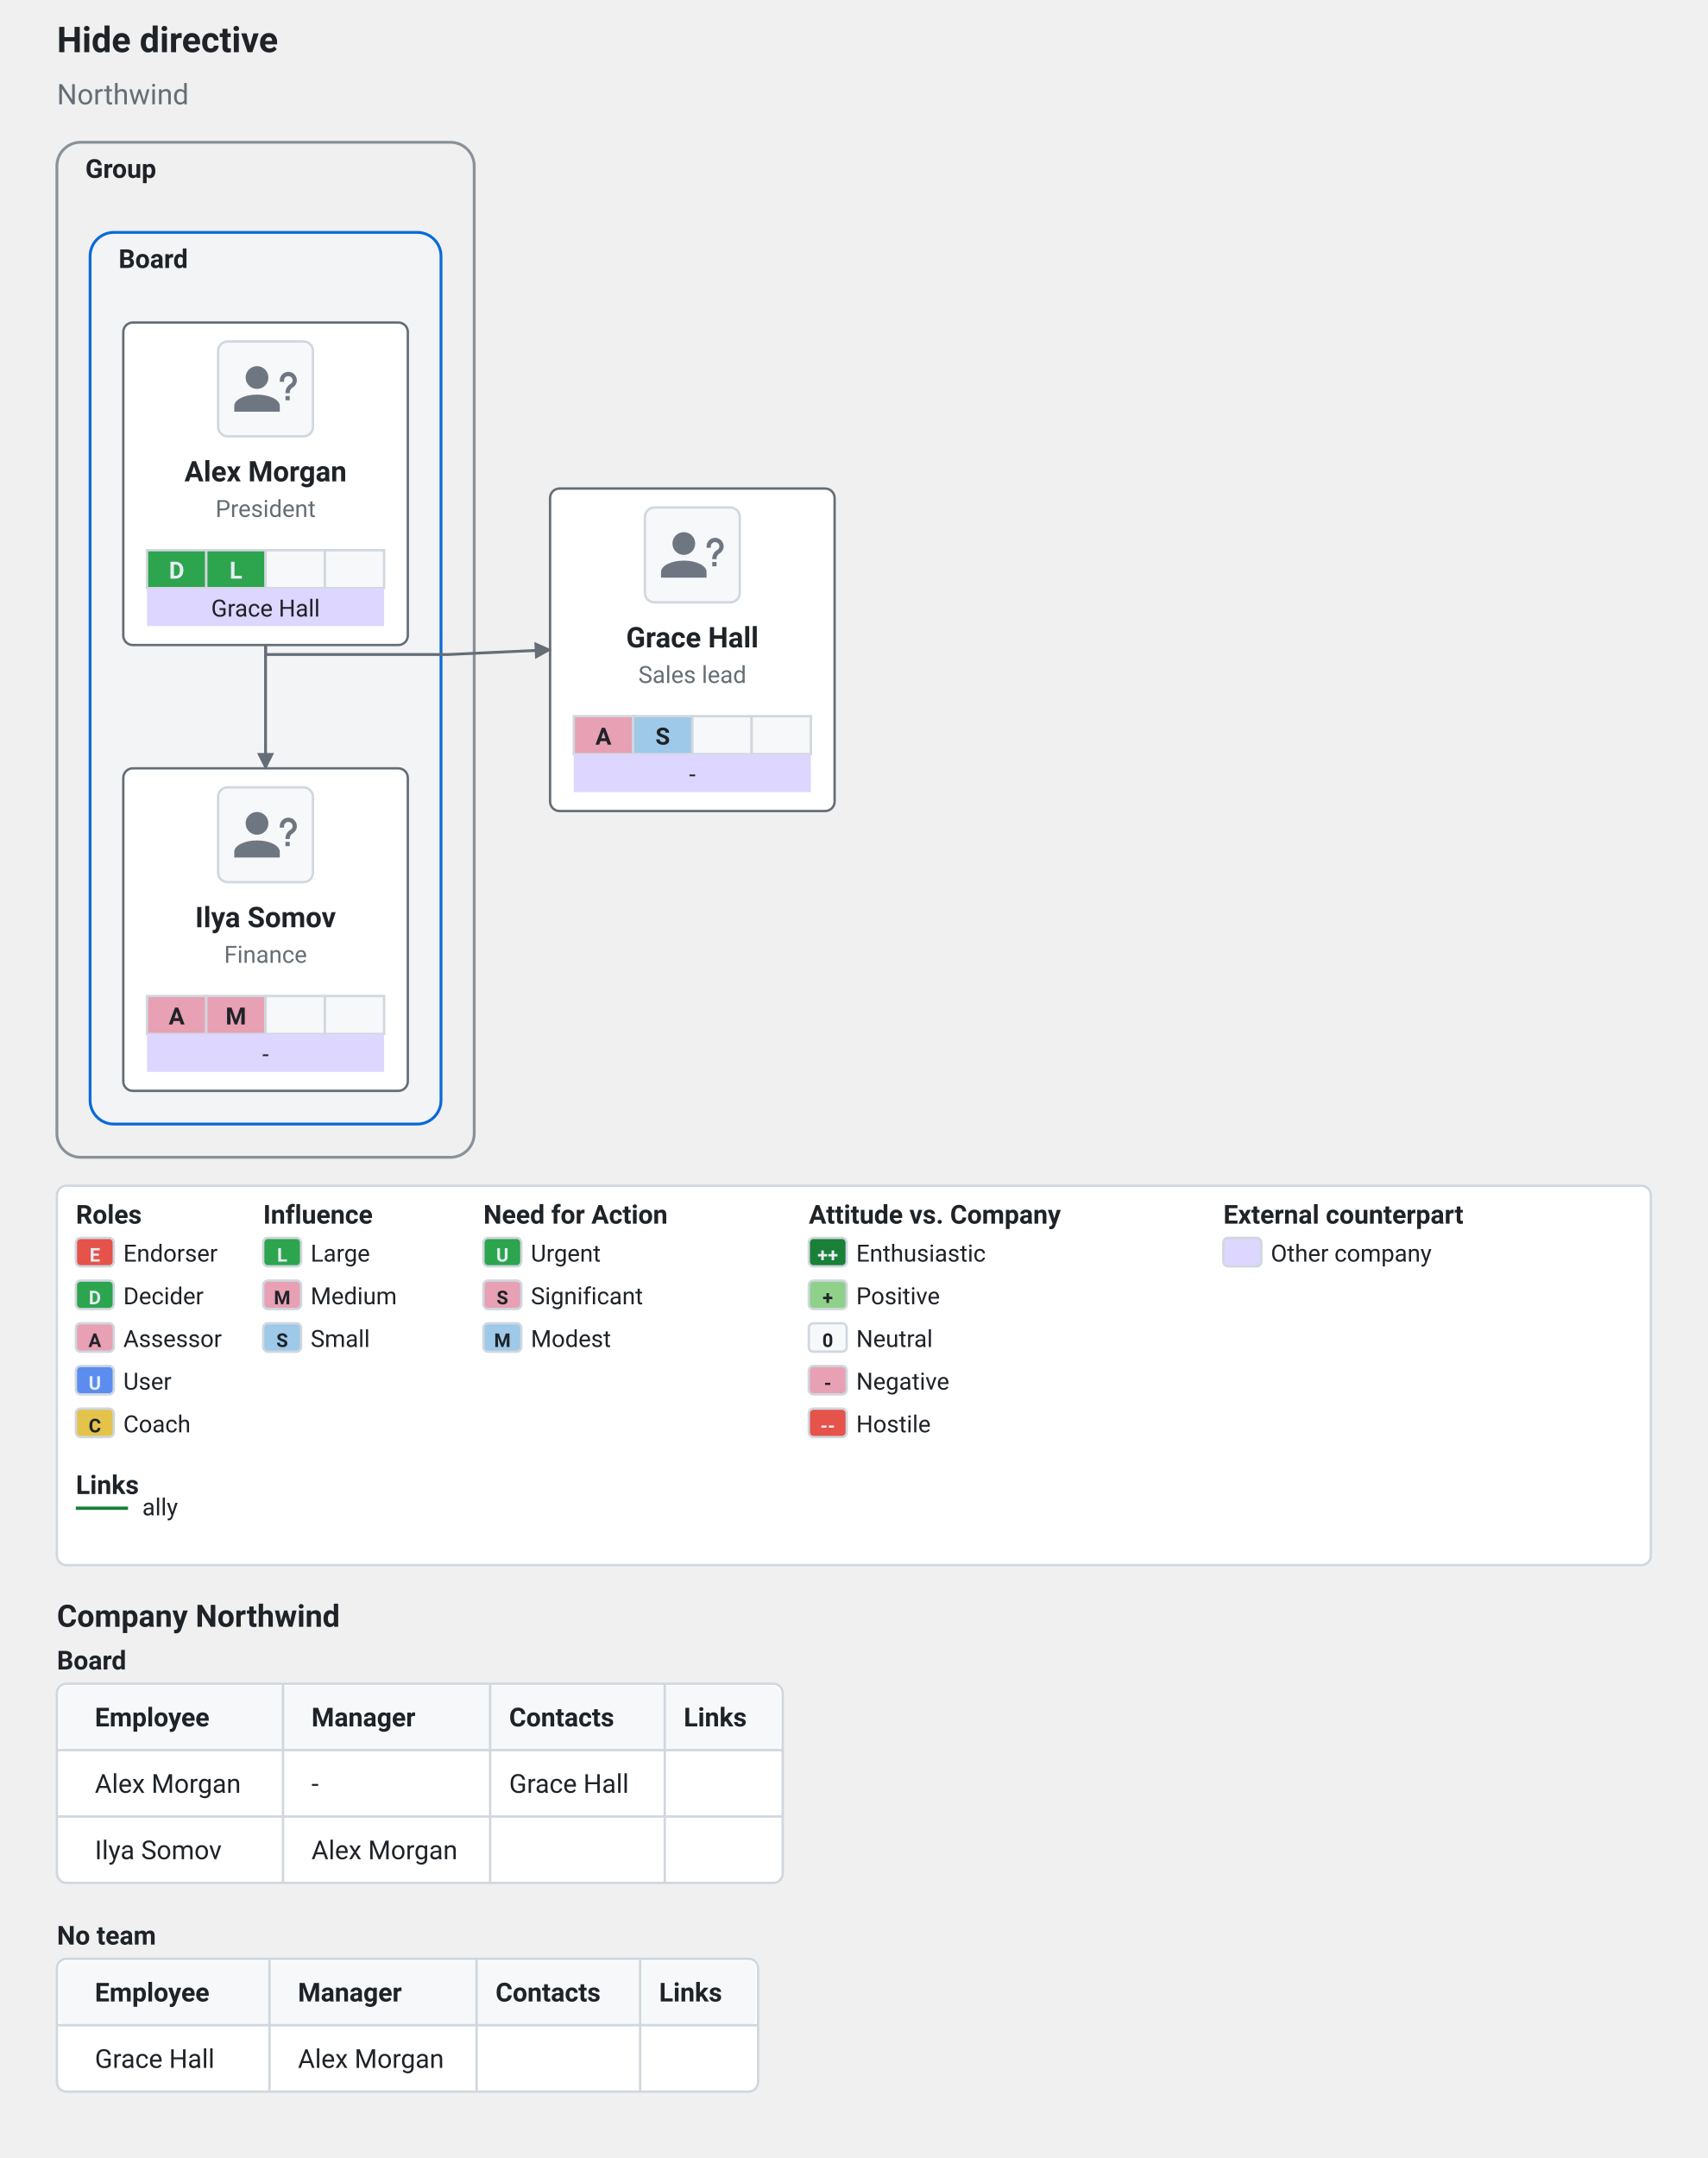
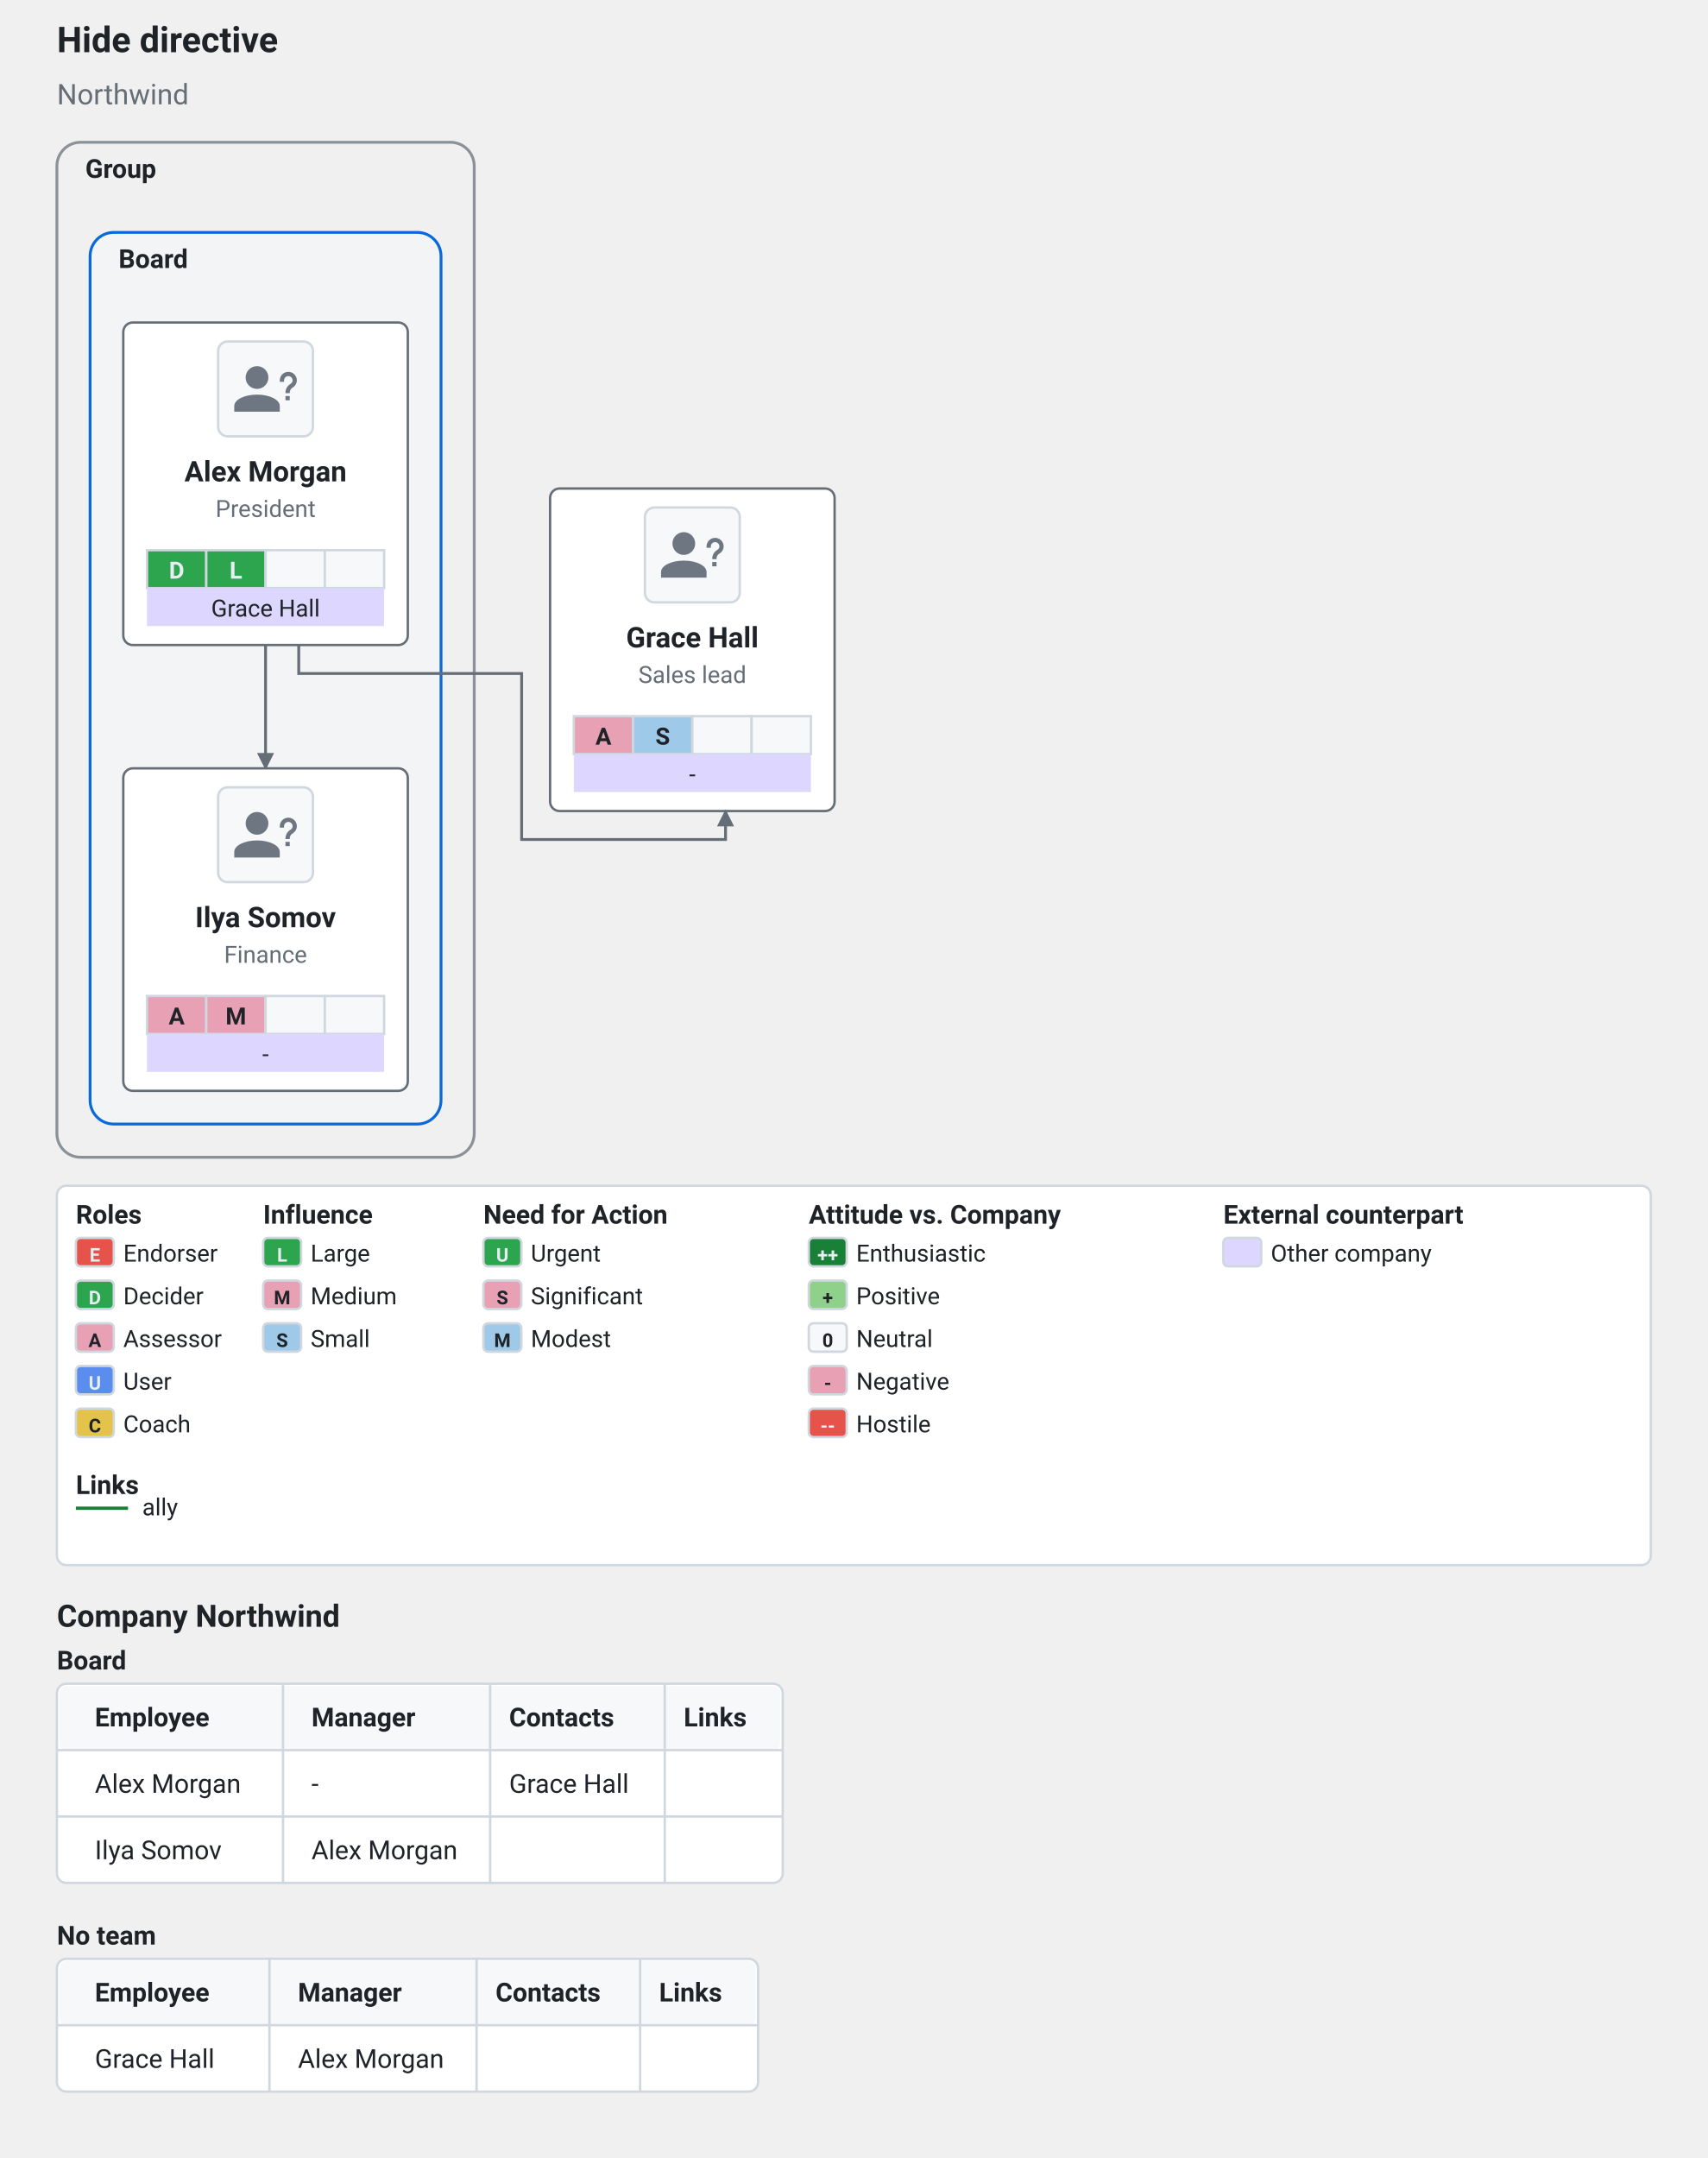
<svg xmlns="http://www.w3.org/2000/svg" viewBox="0 0 720.25 910" width="720.25" height="910" role="img" font-family="system-ui, -apple-system, &quot;Segoe UI&quot;, Roboto, sans-serif">
  <text x="24" y="22" fill="#1f2328" font-size="15" text-anchor="start" font-weight="700">Hide directive</text>
  <text x="24" y="44" fill="#656d76" font-size="12" text-anchor="start">Northwind</text>
  <text x="24" y="686" fill="#1f2328" font-size="13" text-anchor="start" font-weight="700" data-comms-title="powermap">Company Northwind</text>
  <text x="24" y="704" fill="#1f2328" font-size="11" text-anchor="start" font-weight="700" data-comms-team="powermap">Board</text>
  <rect x="24" y="710" width="306.12" height="84" fill="#ffffff" stroke="#d0d7de" stroke-width="1" rx="4" data-comms="powermap" />
  <rect x="25" y="711" width="304.12" height="27" fill="#f6f8fa" rx="3" data-comms-header="powermap" />
  <text x="40" y="728" fill="#1f2328" font-size="11" text-anchor="start" font-weight="700">Employee</text>
  <text x="131.36" y="728" fill="#1f2328" font-size="11" text-anchor="start" font-weight="700">Manager</text>
  <text x="214.72" y="728" fill="#1f2328" font-size="11" text-anchor="start" font-weight="700">Contacts</text>
  <text x="288.36" y="728" fill="#1f2328" font-size="11" text-anchor="start" font-weight="700">Links</text>
  <line x1="119.36" y1="710" x2="119.36" y2="794" stroke="#d0d7de" stroke-width="1" />
  <line x1="206.72" y1="710" x2="206.72" y2="794" stroke="#d0d7de" stroke-width="1" />
  <line x1="280.36" y1="710" x2="280.36" y2="794" stroke="#d0d7de" stroke-width="1" />
  <line x1="24" y1="738" x2="330.12" y2="738" stroke="#d0d7de" stroke-width="1" />
  <text x="40" y="756" fill="#1f2328" font-size="11" text-anchor="start">Alex Morgan</text>
  <text x="131.36" y="756" fill="#1f2328" font-size="11" text-anchor="start">-</text>
  <text x="214.72" y="756" fill="#1f2328" font-size="11" text-anchor="start">Grace Hall</text>
  <line x1="24" y1="766" x2="330.12" y2="766" stroke="#d0d7de" stroke-width="1" />
  <text x="40" y="784" fill="#1f2328" font-size="11" text-anchor="start">Ilya Somov</text>
  <text x="131.36" y="784" fill="#1f2328" font-size="11" text-anchor="start">Alex Morgan</text>
  <text x="24" y="820" fill="#1f2328" font-size="11" text-anchor="start" font-weight="700" data-comms-team="powermap">No team</text>
  <rect x="24" y="826" width="295.73" height="56" fill="#ffffff" stroke="#d0d7de" stroke-width="1" rx="4" data-comms="powermap" />
  <rect x="25" y="827" width="293.73" height="27" fill="#f6f8fa" rx="3" data-comms-header="powermap" />
  <text x="40" y="844" fill="#1f2328" font-size="11" text-anchor="start" font-weight="700">Employee</text>
  <text x="125.64" y="844" fill="#1f2328" font-size="11" text-anchor="start" font-weight="700">Manager</text>
  <text x="209" y="844" fill="#1f2328" font-size="11" text-anchor="start" font-weight="700">Contacts</text>
  <text x="277.98" y="844" fill="#1f2328" font-size="11" text-anchor="start" font-weight="700">Links</text>
  <line x1="113.64" y1="826" x2="113.64" y2="882" stroke="#d0d7de" stroke-width="1" />
  <line x1="201" y1="826" x2="201" y2="882" stroke="#d0d7de" stroke-width="1" />
  <line x1="269.98" y1="826" x2="269.98" y2="882" stroke="#d0d7de" stroke-width="1" />
  <line x1="24" y1="854" x2="319.73" y2="854" stroke="#d0d7de" stroke-width="1" />
  <text x="40" y="872" fill="#1f2328" font-size="11" text-anchor="start">Grace Hall</text>
  <text x="125.64" y="872" fill="#1f2328" font-size="11" text-anchor="start">Alex Morgan</text>
  <defs>
    <marker id="ext-pm-report" viewBox="0 0 10 10" refX="9" refY="5" markerWidth="6" markerHeight="6" orient="auto-start-reverse">
      <path d="M 0 0 L 10 5 L 0 10 z" fill="#656d76" />
    </marker>
  </defs>
  <rect x="24" y="60" width="176" height="428" rx="10" ry="10" fill="none" stroke="#8a9199" stroke-width="1.2" data-team="powermap" data-team-id="corp" />
  <text x="36" y="75" fill="#1f2328" font-size="11" text-anchor="start" font-weight="600" data-team-label="1">Group</text>
  <rect x="38" y="98" width="148" height="376" rx="10" ry="10" fill="#f6f8fa" fill-opacity="0.55" stroke="#0969da" stroke-width="1.2" data-team="powermap" data-team-id="corp/board" />
  <text x="50" y="113" fill="#1f2328" font-size="11" text-anchor="start" font-weight="600" data-team-label="1">Board</text>
  <path d="M 112 272 L 112 298 L 112 298 L 112 324" fill="none" stroke="#656d76" stroke-width="1.2" marker-end="url(#ext-pm-report)" />
  <rect x="52" y="136" width="120" height="136" fill="#ffffff" stroke="#656d76" stroke-width="1" rx="4" />
  <rect x="92" y="144" width="40" height="40" fill="#f6f8fa" stroke="#d0d7de" stroke-width="1" rx="4" />
  <g data-avatar="?" transform="translate(97.6 149.6) scale(1.2)">
    <path d="M13 8a4 4 0 0 1-4 4a4 4 0 0 1-4-4a4 4 0 0 1 4-4a4 4 0 0 1 4 4m4 10v2H1v-2c0-2.21 3.58-4 8-4s8 1.79 8 4m3.5-3.5V16H19v-1.5zm-2-5H17V9a3 3 0 0 1 3-3a3 3 0 0 1 3 3c0 .97-.5 1.88-1.29 2.41l-.3.19c-.57.4-.91 1.01-.91 1.7v.2H19v-.2c0-1.19.6-2.3 1.59-2.95l.29-.19c.39-.26.62-.69.62-1.16A1.5 1.5 0 0 0 20 7.5A1.5 1.5 0 0 0 18.5 9z" fill="#6e7781" />
  </g>
  <text x="112" y="203" fill="#1f2328" font-size="12" text-anchor="middle" font-weight="700">Alex Morgan</text>
  <text x="112" y="218" fill="#656d76" font-size="10" text-anchor="middle">President</text>
  <rect x="62" y="232" width="25" height="16" fill="#2da44e" stroke="#d0d7de" />
  <text x="74.5" y="244" fill="#e6edf3" font-size="10" text-anchor="middle" font-weight="700">D</text>
  <rect x="87" y="232" width="25" height="16" fill="#2da44e" stroke="#d0d7de" />
  <text x="99.5" y="244" fill="#e6edf3" font-size="10" text-anchor="middle" font-weight="700">L</text>
  <rect x="112" y="232" width="25" height="16" fill="#f6f8fa" stroke="#d0d7de" />
  <rect x="137" y="232" width="25" height="16" fill="#f6f8fa" stroke="#d0d7de" />
  <rect x="62" y="248" width="100" height="16" fill="#ddd6fe" />
  <text x="112" y="260" fill="#1f2328" font-size="10" text-anchor="middle">Grace Hall</text>
  <rect x="52" y="324" width="120" height="136" fill="#ffffff" stroke="#656d76" stroke-width="1" rx="4" />
  <rect x="92" y="332" width="40" height="40" fill="#f6f8fa" stroke="#d0d7de" stroke-width="1" rx="4" />
  <g data-avatar="?" transform="translate(97.6 337.6) scale(1.2)">
    <path d="M13 8a4 4 0 0 1-4 4a4 4 0 0 1-4-4a4 4 0 0 1 4-4a4 4 0 0 1 4 4m4 10v2H1v-2c0-2.21 3.58-4 8-4s8 1.79 8 4m3.5-3.5V16H19v-1.5zm-2-5H17V9a3 3 0 0 1 3-3a3 3 0 0 1 3 3c0 .97-.5 1.88-1.29 2.41l-.3.19c-.57.4-.91 1.01-.91 1.7v.2H19v-.2c0-1.19.6-2.3 1.59-2.95l.29-.19c.39-.26.62-.69.62-1.16A1.5 1.5 0 0 0 20 7.5A1.5 1.5 0 0 0 18.5 9z" fill="#6e7781" />
  </g>
  <text x="112" y="391" fill="#1f2328" font-size="12" text-anchor="middle" font-weight="700">Ilya Somov</text>
  <text x="112" y="406" fill="#656d76" font-size="10" text-anchor="middle">Finance</text>
  <rect x="62" y="420" width="25" height="16" fill="#e7a0b4" stroke="#d0d7de" />
  <text x="74.5" y="432" fill="#1f2328" font-size="10" text-anchor="middle" font-weight="700">A</text>
  <rect x="87" y="420" width="25" height="16" fill="#e7a0b4" stroke="#d0d7de" />
  <text x="99.5" y="432" fill="#1f2328" font-size="10" text-anchor="middle" font-weight="700">M</text>
  <rect x="112" y="420" width="25" height="16" fill="#f6f8fa" stroke="#d0d7de" />
  <rect x="137" y="420" width="25" height="16" fill="#f6f8fa" stroke="#d0d7de" />
  <rect x="62" y="436" width="100" height="16" fill="#ddd6fe" />
  <text x="112" y="448" fill="#1f2328" font-size="10" text-anchor="middle">-</text>
  <rect x="232" y="206" width="120" height="136" fill="#ffffff" stroke="#656d76" stroke-width="1" rx="4" />
  <rect x="272" y="214" width="40" height="40" fill="#f6f8fa" stroke="#d0d7de" stroke-width="1" rx="4" />
  <g data-avatar="?" transform="translate(277.6 219.6) scale(1.2)">
    <path d="M13 8a4 4 0 0 1-4 4a4 4 0 0 1-4-4a4 4 0 0 1 4-4a4 4 0 0 1 4 4m4 10v2H1v-2c0-2.21 3.58-4 8-4s8 1.79 8 4m3.5-3.5V16H19v-1.5zm-2-5H17V9a3 3 0 0 1 3-3a3 3 0 0 1 3 3c0 .97-.5 1.88-1.29 2.41l-.3.19c-.57.4-.91 1.01-.91 1.7v.2H19v-.2c0-1.19.6-2.3 1.59-2.95l.29-.19c.39-.26.62-.69.62-1.16A1.5 1.5 0 0 0 20 7.5A1.5 1.5 0 0 0 18.5 9z" fill="#6e7781" />
  </g>
  <text x="292" y="273" fill="#1f2328" font-size="12" text-anchor="middle" font-weight="700">Grace Hall</text>
  <text x="292" y="288" fill="#656d76" font-size="10" text-anchor="middle">Sales lead</text>
  <rect x="242" y="302" width="25" height="16" fill="#e7a0b4" stroke="#d0d7de" />
  <text x="254.5" y="314" fill="#1f2328" font-size="10" text-anchor="middle" font-weight="700">A</text>
  <rect x="267" y="302" width="25" height="16" fill="#9ec9e8" stroke="#d0d7de" />
  <text x="279.5" y="314" fill="#1f2328" font-size="10" text-anchor="middle" font-weight="700">S</text>
  <rect x="292" y="302" width="25" height="16" fill="#f6f8fa" stroke="#d0d7de" />
  <rect x="317" y="302" width="25" height="16" fill="#f6f8fa" stroke="#d0d7de" />
  <rect x="242" y="318" width="100" height="16" fill="#ddd6fe" />
  <text x="292" y="330" fill="#1f2328" font-size="10" text-anchor="middle">-</text>
  <defs>
    <marker id="ext-pm-link-0" viewBox="0 0 10 10" refX="9" refY="5" markerWidth="6" markerHeight="6" orient="auto-start-reverse">
      <path d="M 0 0 L 10 5 L 0 10 z" fill="#656d76" />
    </marker>
  </defs>
-   <path d="M 112 272 L 112 276 L 189 276 L 232 274" fill="none" stroke="#656d76" stroke-width="1.2" marker-end="url(#ext-pm-link-0)" />
+   <path d="M 126 272 L 126 284 L 220 284 L 220 354 L 306 354 L 306 342" fill="none" stroke="#656d76" stroke-width="1.2" marker-end="url(#ext-pm-link-0)" />
  <rect x="24" y="500" width="672.25" height="160" fill="#ffffff" stroke="#d0d7de" stroke-width="1" rx="4" data-legend="powermap" />
  <text x="32" y="516" fill="#1f2328" font-size="11" text-anchor="start" font-weight="700">Roles</text>
  <rect x="32" y="522" width="16" height="12" fill="#e5534b" stroke="#d0d7de" rx="2" />
  <text x="40" y="532" fill="#e6edf3" font-size="8" text-anchor="middle" font-weight="700">E</text>
  <text x="52" y="532" fill="#1f2328" font-size="10" text-anchor="start">Endorser</text>
  <rect x="32" y="540" width="16" height="12" fill="#2da44e" stroke="#d0d7de" rx="2" />
  <text x="40" y="550" fill="#e6edf3" font-size="8" text-anchor="middle" font-weight="700">D</text>
  <text x="52" y="550" fill="#1f2328" font-size="10" text-anchor="start">Decider</text>
  <rect x="32" y="558" width="16" height="12" fill="#e7a0b4" stroke="#d0d7de" rx="2" />
  <text x="40" y="568" fill="#1f2328" font-size="8" text-anchor="middle" font-weight="700">A</text>
  <text x="52" y="568" fill="#1f2328" font-size="10" text-anchor="start">Assessor</text>
  <rect x="32" y="576" width="16" height="12" fill="#5b8def" stroke="#d0d7de" rx="2" />
  <text x="40" y="586" fill="#e6edf3" font-size="8" text-anchor="middle" font-weight="700">U</text>
  <text x="52" y="586" fill="#1f2328" font-size="10" text-anchor="start">User</text>
  <rect x="32" y="594" width="16" height="12" fill="#e3c34a" stroke="#d0d7de" rx="2" />
  <text x="40" y="604" fill="#1f2328" font-size="8" text-anchor="middle" font-weight="700">C</text>
  <text x="52" y="604" fill="#1f2328" font-size="10" text-anchor="start">Coach</text>
  <text x="111" y="516" fill="#1f2328" font-size="11" text-anchor="start" font-weight="700">Influence</text>
  <rect x="111" y="522" width="16" height="12" fill="#2da44e" stroke="#d0d7de" rx="2" />
  <text x="119" y="532" fill="#e6edf3" font-size="8" text-anchor="middle" font-weight="700">L</text>
  <text x="131" y="532" fill="#1f2328" font-size="10" text-anchor="start">Large</text>
  <rect x="111" y="540" width="16" height="12" fill="#e7a0b4" stroke="#d0d7de" rx="2" />
  <text x="119" y="550" fill="#1f2328" font-size="8" text-anchor="middle" font-weight="700">M</text>
  <text x="131" y="550" fill="#1f2328" font-size="10" text-anchor="start">Medium</text>
  <rect x="111" y="558" width="16" height="12" fill="#9ec9e8" stroke="#d0d7de" rx="2" />
  <text x="119" y="568" fill="#1f2328" font-size="8" text-anchor="middle" font-weight="700">S</text>
  <text x="131" y="568" fill="#1f2328" font-size="10" text-anchor="start">Small</text>
  <text x="203.88" y="516" fill="#1f2328" font-size="11" text-anchor="start" font-weight="700">Need for Action</text>
  <rect x="203.88" y="522" width="16" height="12" fill="#2da44e" stroke="#d0d7de" rx="2" />
  <text x="211.88" y="532" fill="#e6edf3" font-size="8" text-anchor="middle" font-weight="700">U</text>
  <text x="223.88" y="532" fill="#1f2328" font-size="10" text-anchor="start">Urgent</text>
  <rect x="203.88" y="540" width="16" height="12" fill="#e7a0b4" stroke="#d0d7de" rx="2" />
  <text x="211.88" y="550" fill="#1f2328" font-size="8" text-anchor="middle" font-weight="700">S</text>
  <text x="223.88" y="550" fill="#1f2328" font-size="10" text-anchor="start">Significant</text>
  <rect x="203.88" y="558" width="16" height="12" fill="#9ec9e8" stroke="#d0d7de" rx="2" />
  <text x="211.88" y="568" fill="#1f2328" font-size="8" text-anchor="middle" font-weight="700">M</text>
  <text x="223.88" y="568" fill="#1f2328" font-size="10" text-anchor="start">Modest</text>
  <text x="341.1" y="516" fill="#1f2328" font-size="11" text-anchor="start" font-weight="700">Attitude vs. Company</text>
  <rect x="341.1" y="522" width="16" height="12" fill="#1a7f37" stroke="#d0d7de" rx="2" />
  <text x="349.1" y="532" fill="#e6edf3" font-size="8" text-anchor="middle" font-weight="700">++</text>
  <text x="361.1" y="532" fill="#1f2328" font-size="10" text-anchor="start">Enthusiastic</text>
  <rect x="341.1" y="540" width="16" height="12" fill="#8fd18a" stroke="#d0d7de" rx="2" />
  <text x="349.1" y="550" fill="#1f2328" font-size="8" text-anchor="middle" font-weight="700">+</text>
  <text x="361.1" y="550" fill="#1f2328" font-size="10" text-anchor="start">Positive</text>
  <rect x="341.1" y="558" width="16" height="12" fill="#f6f8fa" stroke="#d0d7de" rx="2" />
  <text x="349.1" y="568" fill="#1f2328" font-size="8" text-anchor="middle" font-weight="700">0</text>
  <text x="361.1" y="568" fill="#1f2328" font-size="10" text-anchor="start">Neutral</text>
  <rect x="341.1" y="576" width="16" height="12" fill="#e7a0b4" stroke="#d0d7de" rx="2" />
  <text x="349.1" y="586" fill="#1f2328" font-size="8" text-anchor="middle" font-weight="700">-</text>
  <text x="361.1" y="586" fill="#1f2328" font-size="10" text-anchor="start">Negative</text>
  <rect x="341.1" y="594" width="16" height="12" fill="#e5534b" stroke="#d0d7de" rx="2" />
  <text x="349.1" y="604" fill="#e6edf3" font-size="8" text-anchor="middle" font-weight="700">--</text>
  <text x="361.1" y="604" fill="#1f2328" font-size="10" text-anchor="start">Hostile</text>
  <text x="515.96" y="516" fill="#1f2328" font-size="11" text-anchor="start" font-weight="700">External counterpart</text>
  <rect x="515.96" y="522" width="16" height="12" fill="#ddd6fe" stroke="#d0d7de" rx="2" />
  <text x="535.96" y="532" fill="#1f2328" font-size="10" text-anchor="start">Other company</text>
  <text x="32" y="630" fill="#1f2328" font-size="11" text-anchor="start" font-weight="700">Links</text>
  <line x1="32" y1="636" x2="54" y2="636" stroke="#1a7f37" stroke-width="1.4" />
  <text x="60" y="639" fill="#1f2328" font-size="10" text-anchor="start">ally</text>
</svg>
